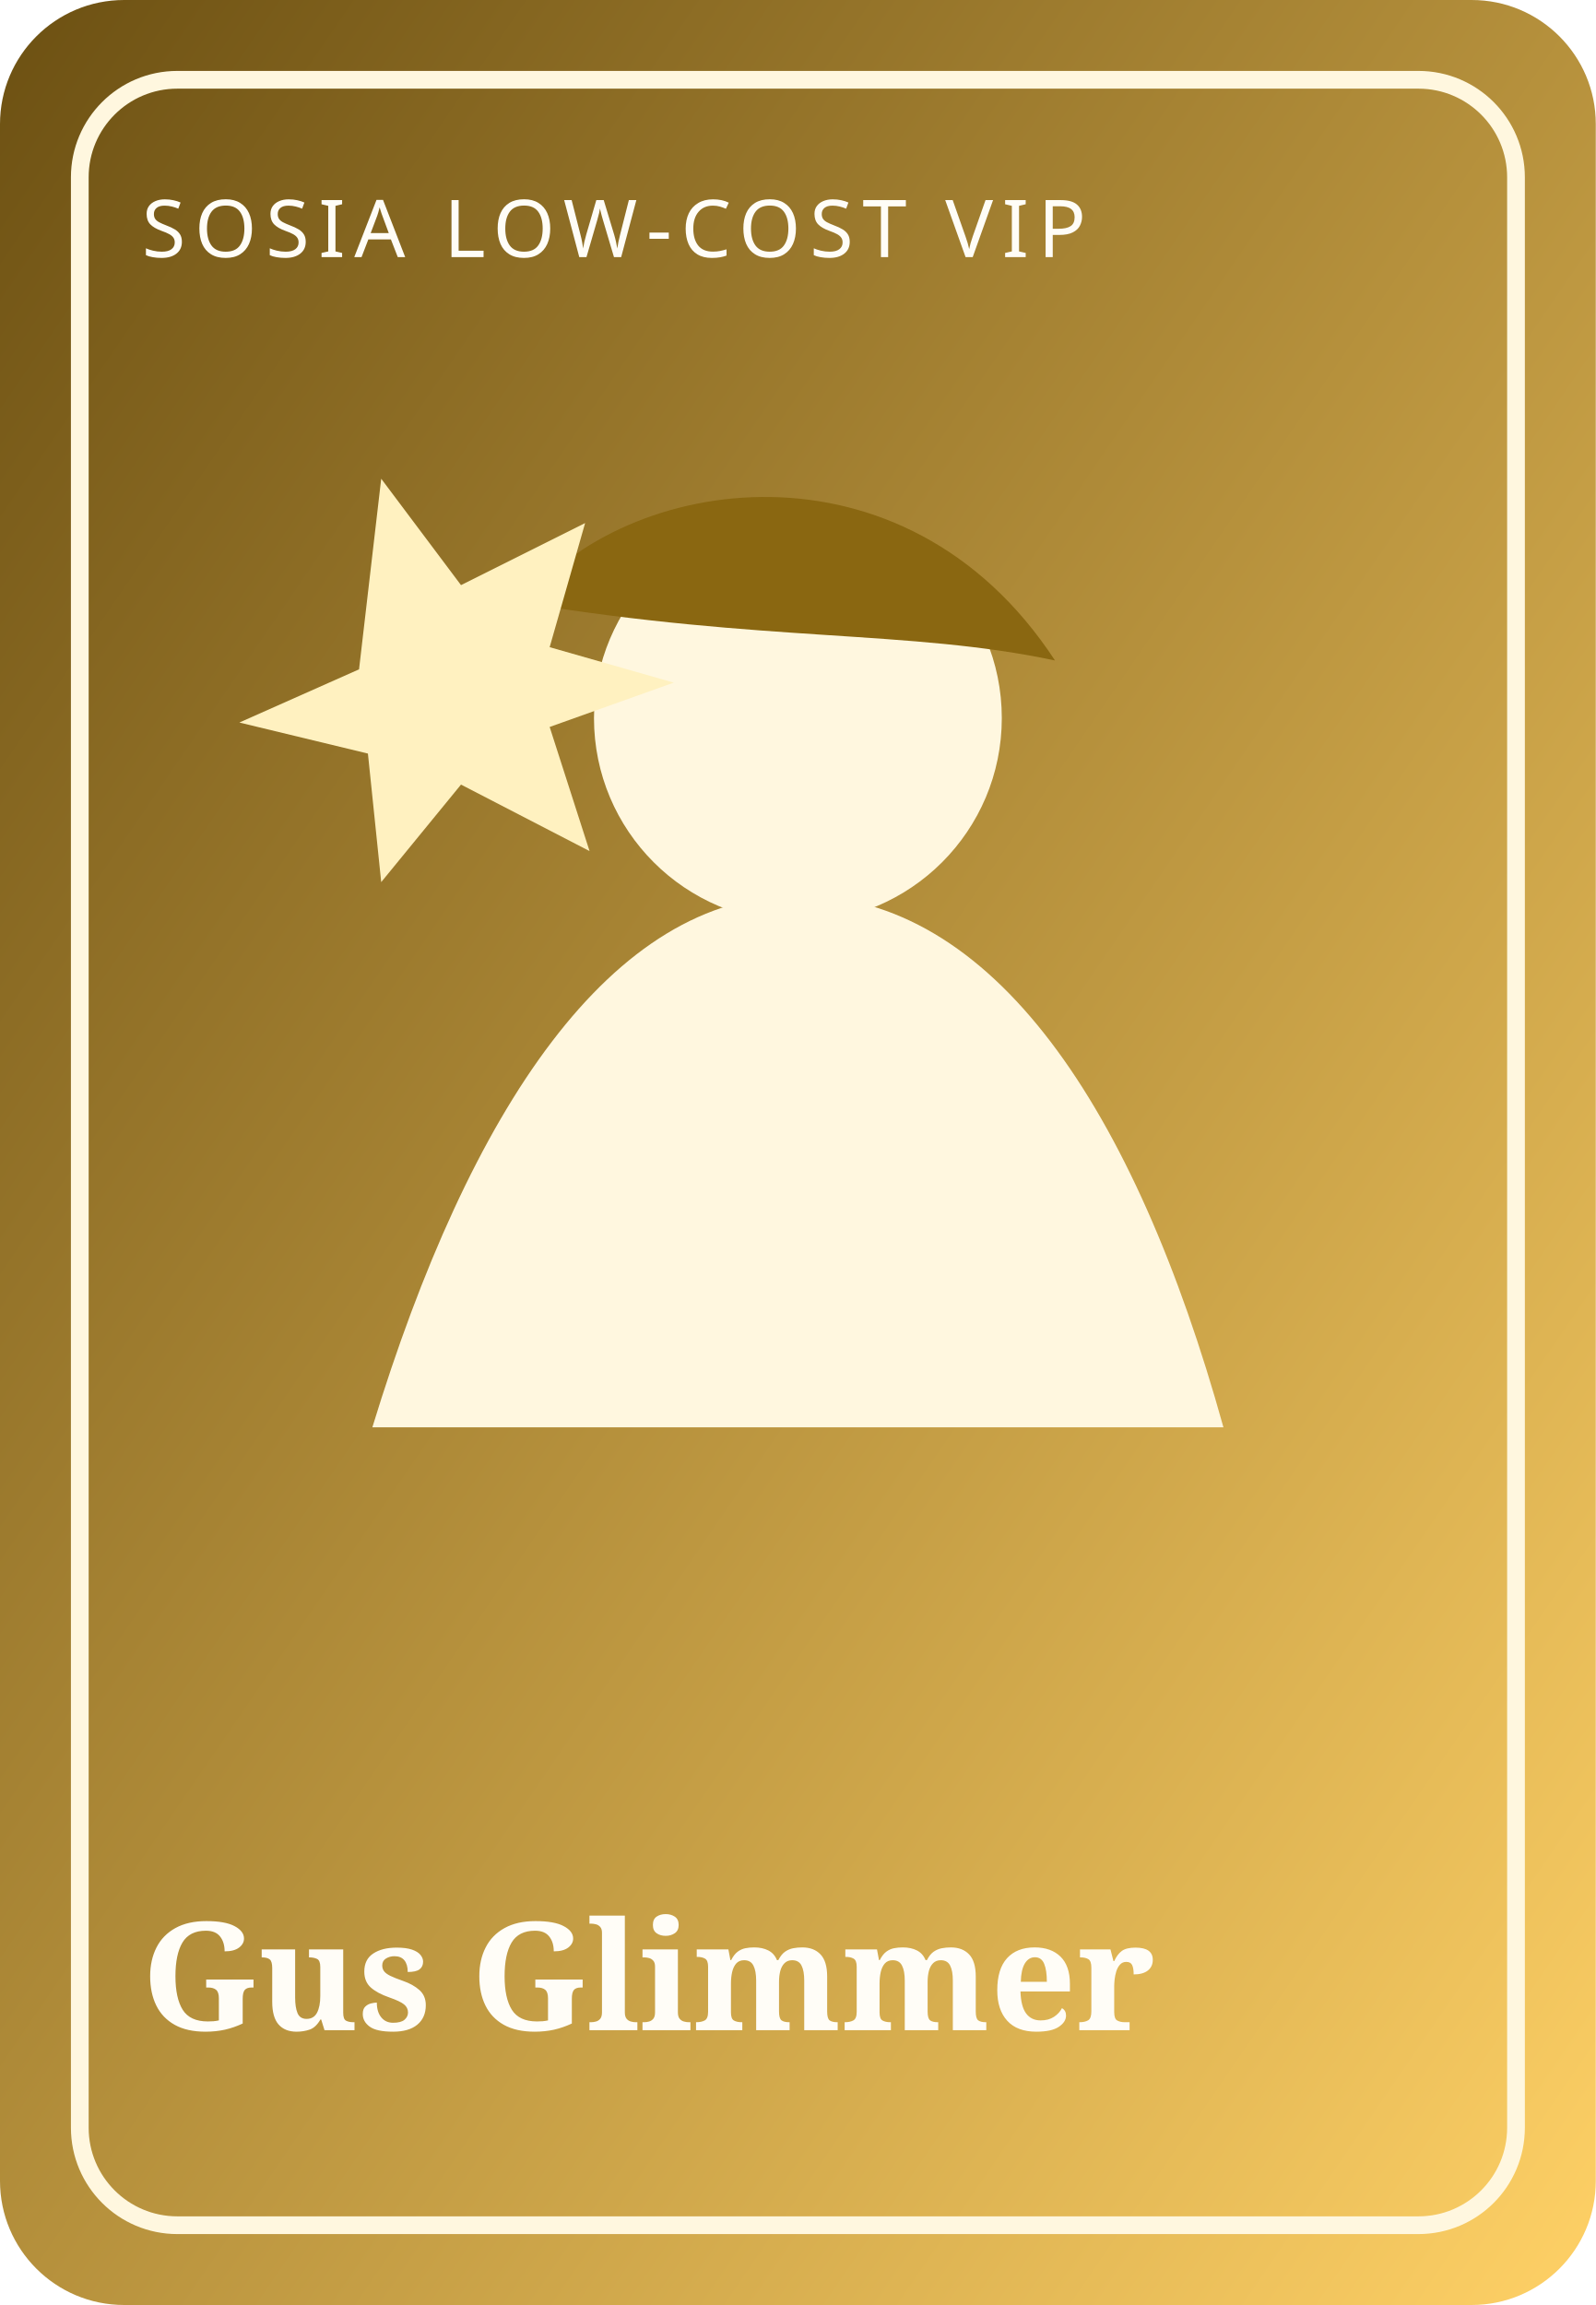
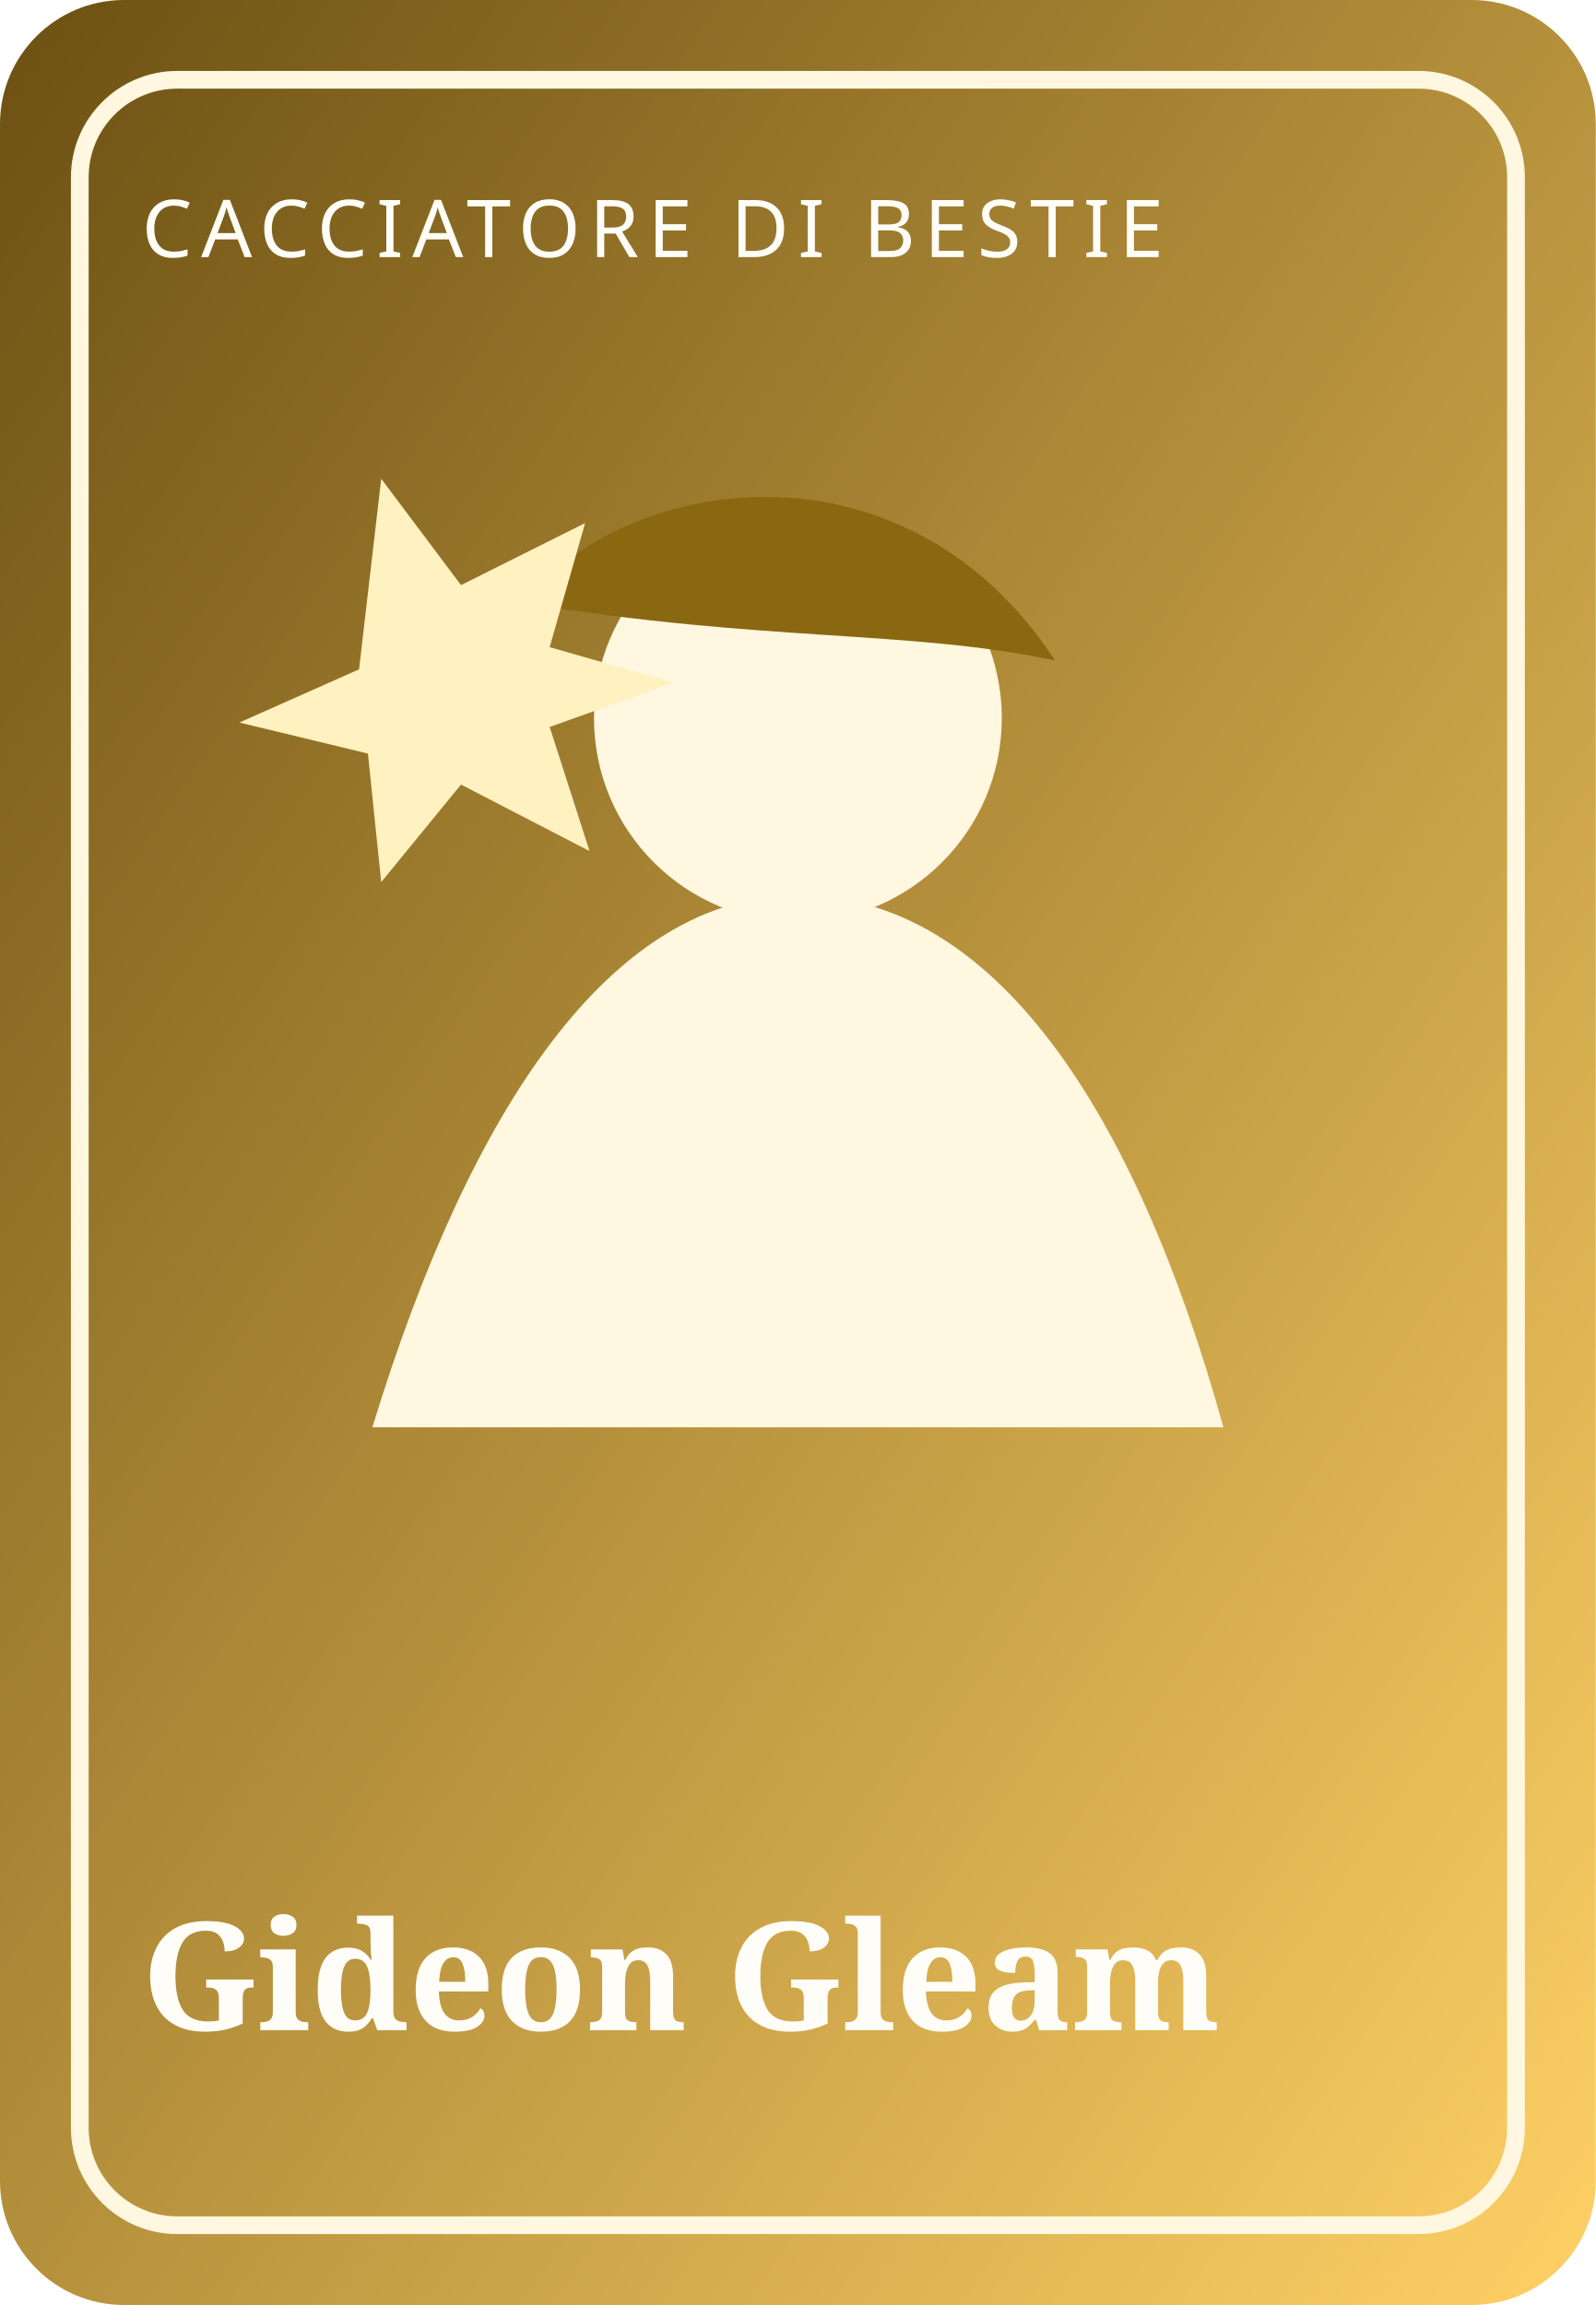
<svg xmlns="http://www.w3.org/2000/svg" viewBox="0 0 360 520">
  <defs>
    <linearGradient id="g" x1="0%" y1="0%" x2="100%" y2="100%">
      <stop offset="0%" stop-color="#6c5012" />
      <stop offset="100%" stop-color="#ffd166" />
    </linearGradient>
  </defs>
  <rect width="360" height="520" rx="28" fill="url(#g)" />
  <rect x="18" y="18" width="324" height="484" rx="22" fill="none" stroke="#fff7df" stroke-width="4" />
  <path d="M84 322c22-72 54-120 96-120 44 0 76 48 96 120" fill="#fff7df" />
  <circle cx="180" cy="162" r="46" fill="#fff7df" />
  <path d="M118 136c23-29 86-39 120 13-33-7-65-4-120-13z" fill="#8a6711" />
  <path d="M86 108l18 24 28-14-8 28 28 8-28 10 9 28-29-15-18 22-3-29-29-7 27-12z" fill="#fff1c0" />
-   <text x="32" y="58" font-size="18" fill="#fffdf7" font-family="'Trebuchet MS', sans-serif" letter-spacing="2">SOSIA LOW-COST VIP</text>
-   <text x="32" y="458" font-size="34" fill="#fffdf7" font-family="Georgia, serif" font-weight="700">Gus Glimmer</text>
+   <text x="32" y="58" font-size="18" fill="#fffdf7" font-family="'Trebuchet MS', sans-serif" letter-spacing="2">CACCIATORE DI BESTIE</text>
+   <text x="32" y="458" font-size="34" fill="#fffdf7" font-family="Georgia, serif" font-weight="700">Gideon Gleam</text>
</svg>
